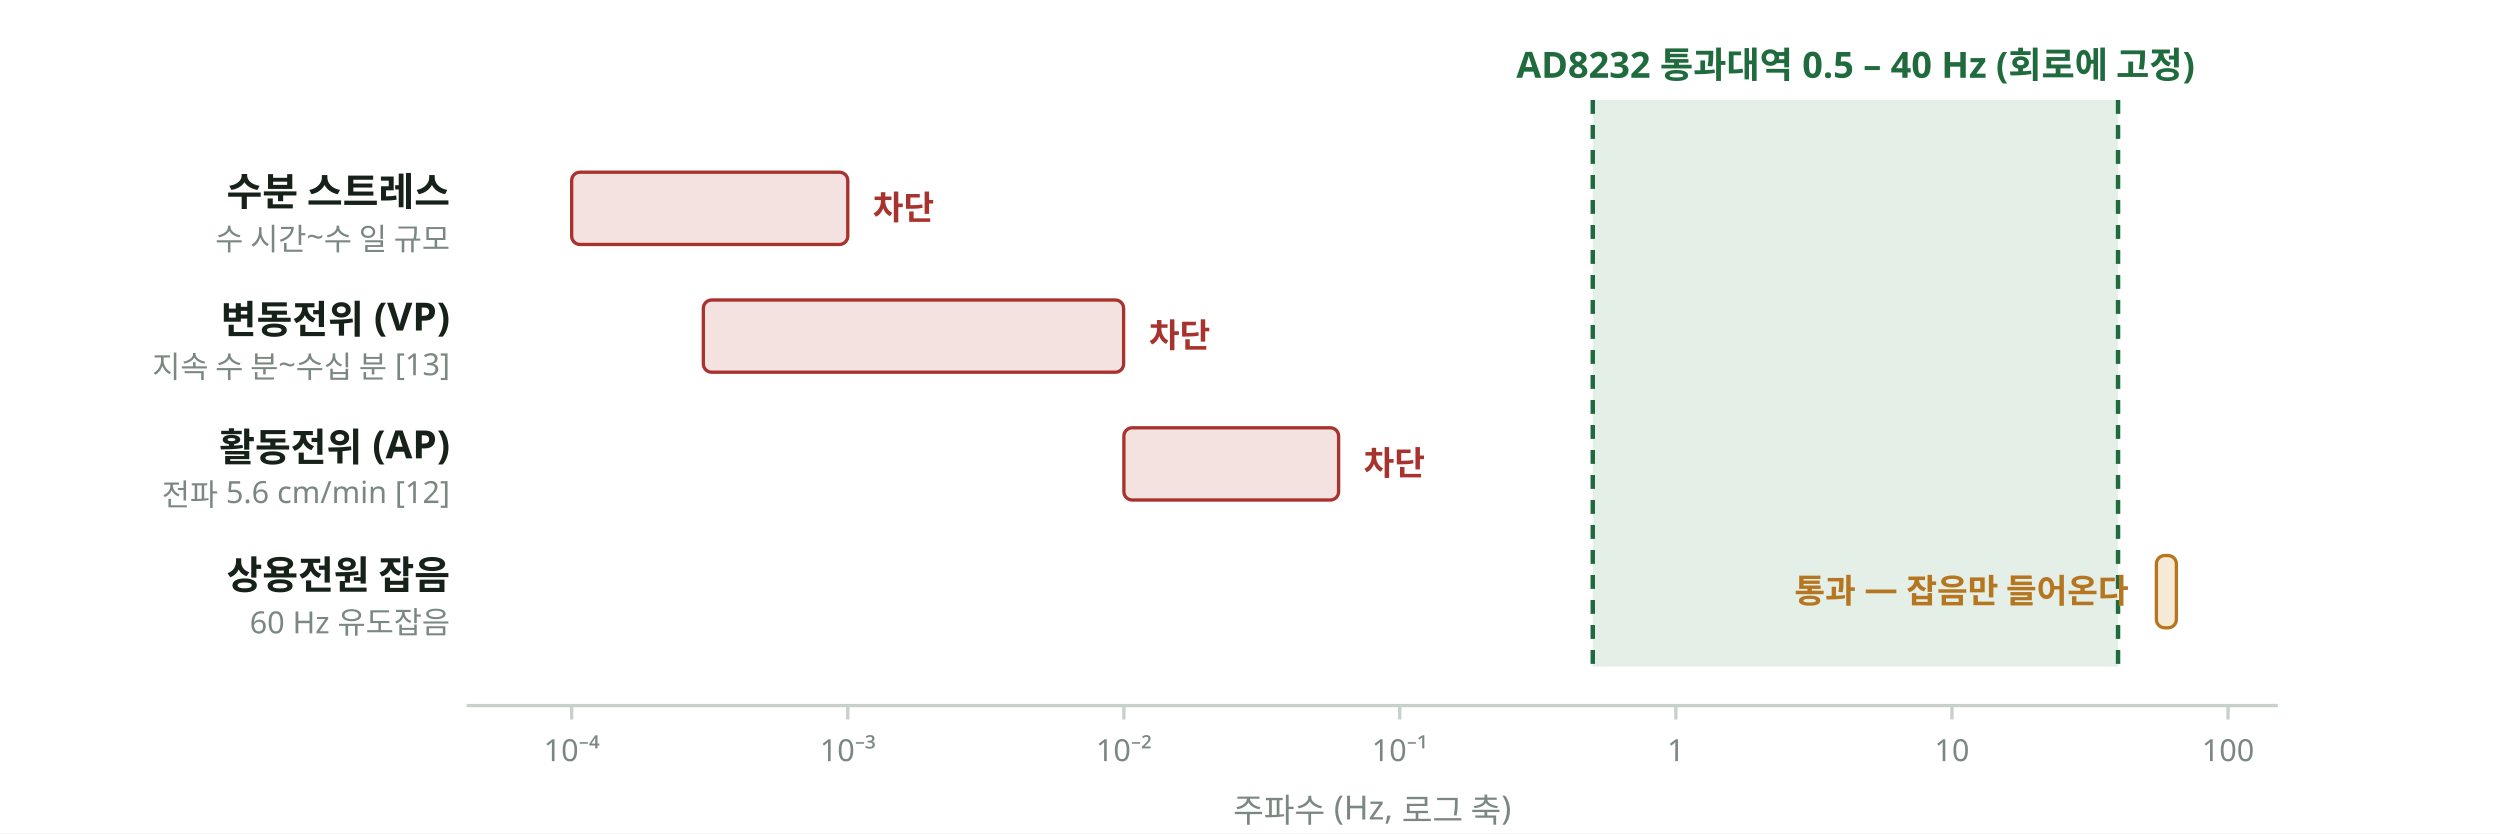
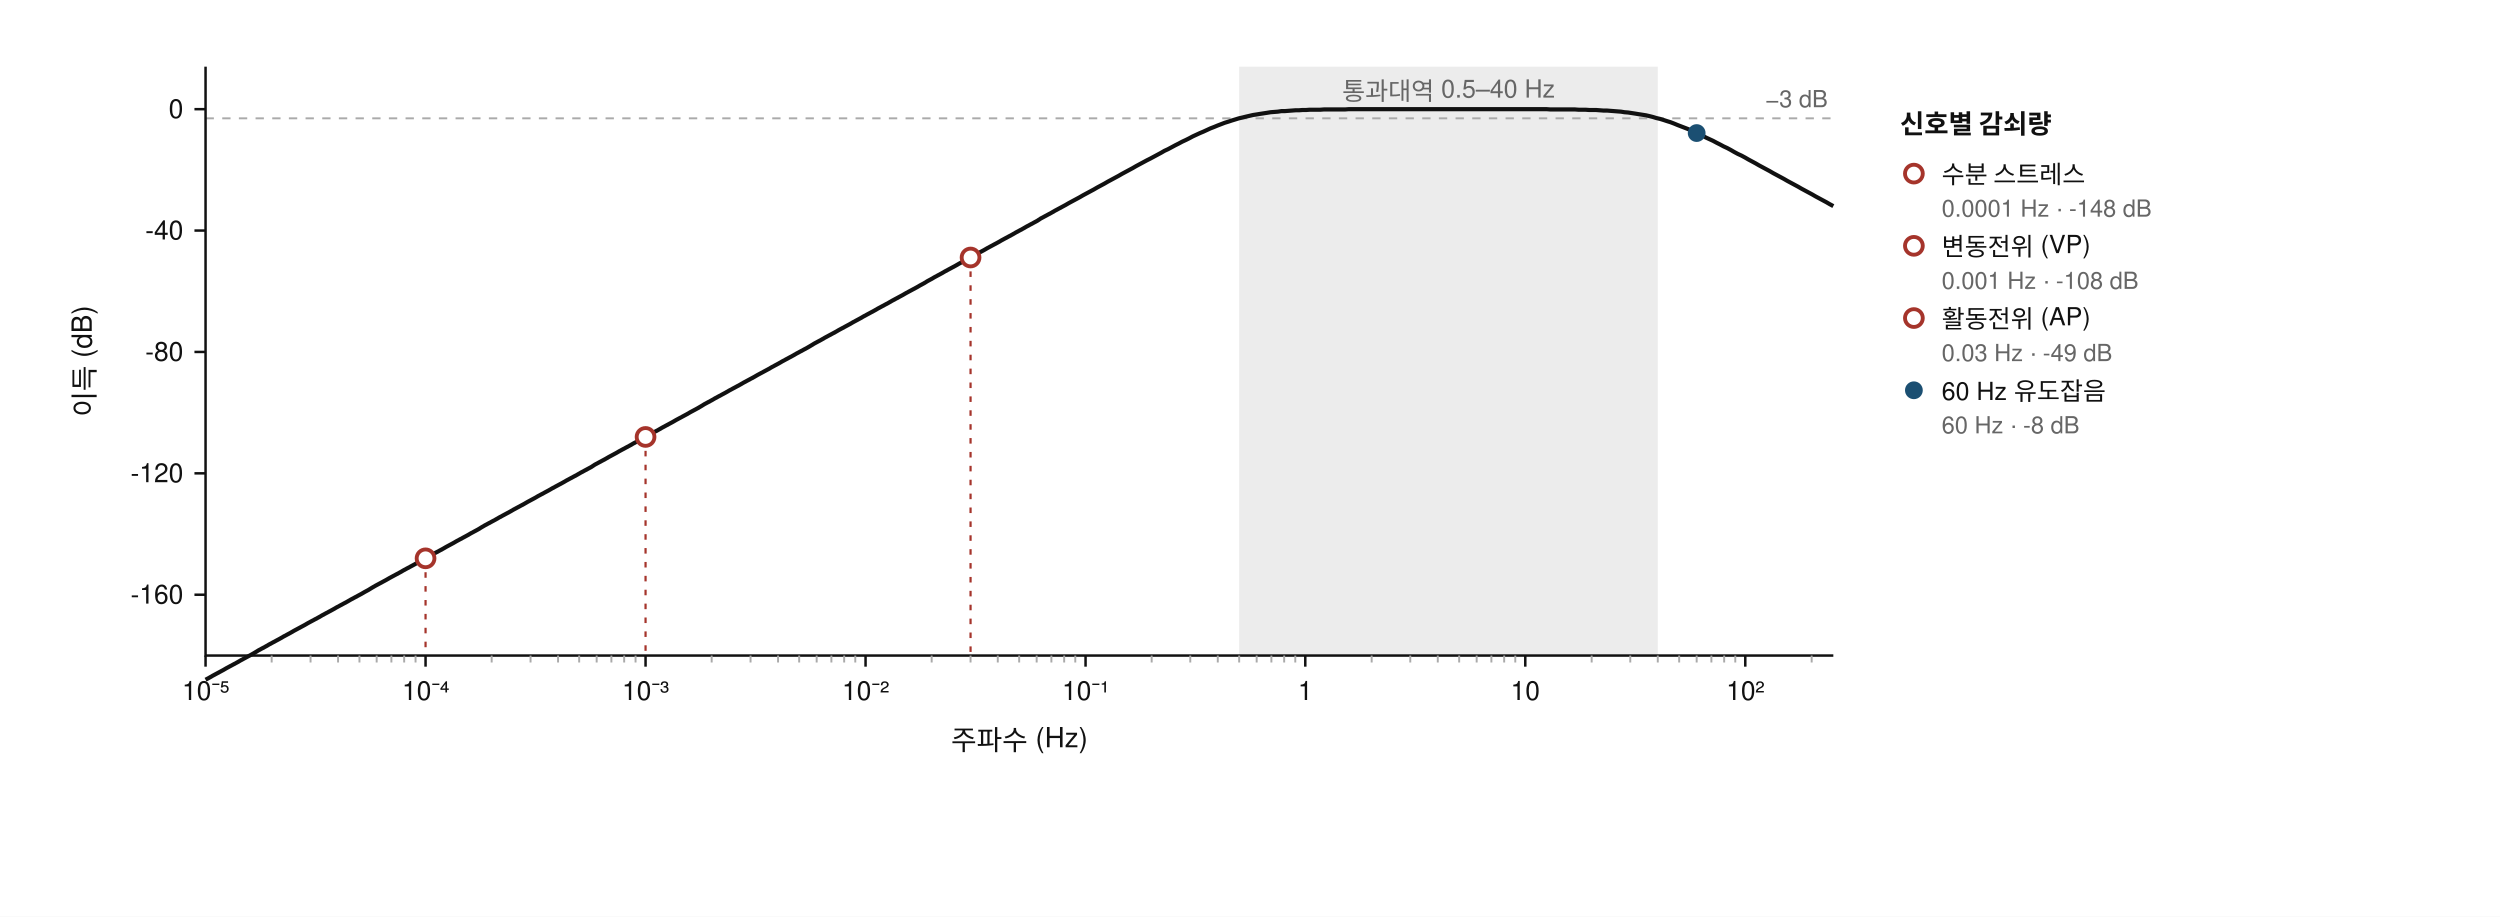
- <svg xmlns="http://www.w3.org/2000/svg" viewBox="0 0 900 300" role="img" aria-label="식물 전기신호 대역과 AD8232 통과대역의 불일치">
-   <rect x="0.0" y="0.0" width="900.0" height="300.0" fill="#ffffff" rx="0" />
-   <g font-family="Pretendard,'Malgun Gothic','Apple SD Gothic Neo',sans-serif">
-     <rect x="573.4" y="36.0" width="189.1" height="204.0" fill="#e4efe8" rx="0" />
-     <line x1="573.4" y1="36.0" x2="573.4" y2="240.0" stroke="#1f6b3d" stroke-width="1.6" stroke-dasharray="5 4" />
-     <line x1="762.5" y1="36.0" x2="762.5" y2="240.0" stroke="#1f6b3d" stroke-width="1.6" stroke-dasharray="5 4" />
-     <text x="668.0" y="28.0" font-size="13" fill="#1f6b3d" text-anchor="middle" font-weight="700">AD8232 통과대역 0.5 – 40 Hz (회로에 고정)</text>
-     <rect x="205.8" y="62.0" width="99.4" height="26.0" fill="#f3e2e0" rx="3" />
-     <rect x="205.8" y="62.0" width="99.4" height="26.0" fill="none" rx="3" stroke="#a8322d" stroke-width="1.2" />
-     <text x="162.0" y="74.0" font-size="14" fill="#16211a" text-anchor="end" font-weight="700">수분 스트레스</text>
-     <text x="162.0" y="90.0" font-size="11" fill="#7b8781" text-anchor="end" font-weight="400">수 시간~수 일 규모</text>
-     <text x="314.2" y="79.0" font-size="12" fill="#a8322d" text-anchor="start" font-weight="700">차단</text>
-     <rect x="253.2" y="108.0" width="151.3" height="26.0" fill="#f3e2e0" rx="3" />
-     <rect x="253.2" y="108.0" width="151.3" height="26.0" fill="none" rx="3" stroke="#a8322d" stroke-width="1.2" />
-     <text x="162.0" y="120.0" font-size="14" fill="#16211a" text-anchor="end" font-weight="700">변동전위 (VP)</text>
-     <text x="162.0" y="136.0" font-size="11" fill="#7b8781" text-anchor="end" font-weight="400">지속 수 분~수십 분 [13]</text>
-     <text x="413.6" y="125.0" font-size="12" fill="#a8322d" text-anchor="start" font-weight="700">차단</text>
-     <rect x="404.6" y="154.0" width="77.3" height="26.0" fill="#f3e2e0" rx="3" />
-     <rect x="404.6" y="154.0" width="77.3" height="26.0" fill="none" rx="3" stroke="#a8322d" stroke-width="1.2" />
-     <text x="162.0" y="166.0" font-size="14" fill="#16211a" text-anchor="end" font-weight="700">활동전위 (AP)</text>
-     <text x="162.0" y="182.0" font-size="11" fill="#7b8781" text-anchor="end" font-weight="400">전파 5.6 cm/min [12]</text>
-     <text x="490.9" y="171.0" font-size="12" fill="#a8322d" text-anchor="start" font-weight="700">차단</text>
-     <rect x="776.3" y="200.0" width="7.2" height="26.0" fill="#f6ead6" rx="3" />
-     <rect x="776.3" y="200.0" width="7.2" height="26.0" fill="none" rx="3" stroke="#b5761f" stroke-width="1.2" />
-     <text x="162.0" y="212.0" font-size="14" fill="#16211a" text-anchor="end" font-weight="700">상용전원 잡음</text>
-     <text x="162.0" y="228.0" font-size="11" fill="#7b8781" text-anchor="end" font-weight="400">60 Hz 유도잡음</text>
-     <text x="766.3" y="217.0" font-size="12" fill="#b5761f" text-anchor="end" font-weight="700">통과 — 잡음만 들어온다</text>
-     <line x1="168.0" y1="254.0" x2="820.0" y2="254.0" stroke="#c8d0ca" stroke-width="1.2" />
-     <line x1="205.8" y1="254.0" x2="205.8" y2="259.0" stroke="#c8d0ca" stroke-width="1.2" />
-     <text x="205.8" y="274.0" font-size="11" fill="#7b8781" text-anchor="middle" font-weight="400">10⁻⁴</text>
-     <line x1="305.2" y1="254.0" x2="305.2" y2="259.0" stroke="#c8d0ca" stroke-width="1.2" />
-     <text x="305.2" y="274.0" font-size="11" fill="#7b8781" text-anchor="middle" font-weight="400">10⁻³</text>
-     <line x1="404.6" y1="254.0" x2="404.6" y2="259.0" stroke="#c8d0ca" stroke-width="1.2" />
-     <text x="404.6" y="274.0" font-size="11" fill="#7b8781" text-anchor="middle" font-weight="400">10⁻²</text>
-     <line x1="503.9" y1="254.0" x2="503.9" y2="259.0" stroke="#c8d0ca" stroke-width="1.2" />
-     <text x="503.9" y="274.0" font-size="11" fill="#7b8781" text-anchor="middle" font-weight="400">10⁻¹</text>
-     <line x1="603.3" y1="254.0" x2="603.3" y2="259.0" stroke="#c8d0ca" stroke-width="1.2" />
-     <text x="603.3" y="274.0" font-size="11" fill="#7b8781" text-anchor="middle" font-weight="400">1</text>
-     <line x1="702.7" y1="254.0" x2="702.7" y2="259.0" stroke="#c8d0ca" stroke-width="1.2" />
-     <text x="702.7" y="274.0" font-size="11" fill="#7b8781" text-anchor="middle" font-weight="400">10</text>
-     <line x1="802.1" y1="254.0" x2="802.1" y2="259.0" stroke="#c8d0ca" stroke-width="1.2" />
-     <text x="802.1" y="274.0" font-size="11" fill="#7b8781" text-anchor="middle" font-weight="400">100</text>
-     <text x="494.0" y="296.0" font-size="12" fill="#7b8781" text-anchor="middle" font-weight="400">주파수 (Hz, 로그 축)</text>
+ <svg xmlns="http://www.w3.org/2000/svg" viewBox="0 0 900 330" role="img" aria-label="AD8232 아날로그 필터의 주파수 응답">
+   <rect x="0" y="0" width="900" height="330" fill="#ffffff" />
+   <g font-family="'Helvetica Neue',Helvetica,Arial,'Malgun Gothic',sans-serif" fill="#111111">
+     <rect x="446.1" y="24" width="150.7" height="212" fill="#ececec" />
+     <text x="521.5" y="36" font-size="9" fill="#666666" text-anchor="middle">통과대역 0.5–40 Hz</text>
+     <line x1="74" y1="42.6" x2="660" y2="42.6" stroke="#aaaaaa" stroke-width="0.7" stroke-dasharray="3 3" />
+     <text x="658" y="38.6" font-size="8.5" fill="#666666" text-anchor="end">−3 dB</text>
+     <polyline points="74.0,244.7 75.3,244.0 76.5,243.3 77.8,242.6 79.1,241.9 80.4,241.2 81.6,240.5 82.9,239.8 84.2,239.1 85.5,238.4 86.7,237.7 88.0,237.0 89.3,236.3 90.6,235.6 91.8,234.9 93.1,234.1 94.4,233.4 95.7,232.7 96.9,232.0 98.2,231.3 99.5,230.6 100.8,229.9 102.0,229.2 103.3,228.5 104.6,227.8 105.8,227.1 107.1,226.4 108.4,225.7 109.7,225.0 110.9,224.3 112.2,223.6 113.5,222.9 114.8,222.2 116.0,221.5 117.3,220.8 118.6,220.1 119.9,219.4 121.1,218.7 122.4,218.0 123.7,217.3 125.0,216.6 126.2,215.9 127.5,215.2 128.8,214.5 130.1,213.8 131.3,213.1 132.6,212.4 133.9,211.6 135.1,210.9 136.4,210.2 137.7,209.5 139.0,208.8 140.2,208.1 141.5,207.4 142.8,206.7 144.1,206.0 145.3,205.3 146.6,204.6 147.9,203.9 149.2,203.2 150.4,202.5 151.7,201.8 153.0,201.1 154.3,200.4 155.5,199.7 156.8,199.0 158.1,198.3 159.4,197.6 160.6,196.9 161.9,196.2 163.2,195.5 164.4,194.8 165.7,194.1 167.0,193.4 168.3,192.7 169.5,192.0 170.8,191.3 172.1,190.6 173.4,189.8 174.6,189.1 175.9,188.4 177.2,187.7 178.5,187.0 179.7,186.3 181.0,185.6 182.3,184.9 183.6,184.2 184.8,183.5 186.1,182.8 187.4,182.1 188.7,181.4 189.9,180.7 191.2,180.0 192.5,179.3 193.7,178.6 195.0,177.9 196.3,177.2 197.6,176.5 198.8,175.8 200.1,175.1 201.4,174.4 202.7,173.7 203.9,173.0 205.2,172.3 206.5,171.6 207.8,170.9 209.0,170.2 210.3,169.5 211.6,168.8 212.9,168.1 214.1,167.3 215.4,166.6 216.7,165.9 218.0,165.2 219.2,164.5 220.5,163.8 221.8,163.1 223.0,162.4 224.3,161.7 225.6,161.0 226.9,160.3 228.1,159.6 229.4,158.9 230.7,158.2 232.0,157.5 233.2,156.8 234.5,156.1 235.8,155.4 237.1,154.7 238.3,154.0 239.6,153.3 240.9,152.6 242.2,151.9 243.4,151.2 244.7,150.5 246.0,149.8 247.3,149.1 248.5,148.4 249.8,147.7 251.1,147.0 252.3,146.3 253.6,145.5 254.9,144.8 256.2,144.1 257.4,143.4 258.7,142.7 260.0,142.0 261.3,141.3 262.5,140.6 263.8,139.9 265.1,139.2 266.4,138.5 267.6,137.8 268.9,137.1 270.2,136.4 271.5,135.7 272.7,135.0 274.0,134.3 275.3,133.6 276.6,132.9 277.8,132.2 279.1,131.5 280.4,130.8 281.6,130.1 282.9,129.4 284.2,128.7 285.5,128.0 286.7,127.3 288.0,126.6 289.3,125.9 290.6,125.2 291.8,124.5 293.1,123.7 294.4,123.0 295.7,122.3 296.9,121.6 298.2,120.9 299.5,120.2 300.8,119.5 302.0,118.8 303.3,118.1 304.6,117.4 305.9,116.7 307.1,116.0 308.4,115.3 309.7,114.6 310.9,113.9 312.2,113.2 313.5,112.5 314.8,111.8 316.0,111.1 317.3,110.4 318.6,109.7 319.9,109.0 321.1,108.3 322.4,107.6 323.7,106.9 325.0,106.2 326.2,105.5 327.5,104.8 328.8,104.1 330.1,103.4 331.3,102.7 332.6,102.0 333.9,101.2 335.2,100.5 336.4,99.8 337.7,99.1 339.0,98.4 340.2,97.7 341.5,97.0 342.8,96.3 344.1,95.6 345.3,94.9 346.6,94.2 347.9,93.5 349.2,92.8 350.4,92.1 351.7,91.4 353.0,90.7 354.3,90.0 355.5,89.3 356.8,88.6 358.1,87.9 359.4,87.2 360.6,86.5 361.9,85.8 363.2,85.1 364.5,84.4 365.7,83.7 367.0,83.0 368.3,82.3 369.5,81.6 370.8,80.9 372.1,80.2 373.4,79.5 374.6,78.7 375.9,78.0 377.2,77.3 378.5,76.6 379.7,75.9 381.0,75.2 382.3,74.5 383.6,73.8 384.8,73.1 386.1,72.4 387.4,71.7 388.7,71.0 389.9,70.3 391.2,69.6 392.5,68.9 393.8,68.2 395.0,67.5 396.3,66.8 397.6,66.1 398.8,65.4 400.1,64.7 401.4,64.0 402.7,63.3 403.9,62.6 405.2,61.9 406.5,61.2 407.8,60.5 409.0,59.8 410.3,59.1 411.6,58.4 412.9,57.7 414.1,57.1 415.4,56.4 416.7,55.7 418.0,55.0 419.2,54.3 420.5,53.7 421.8,53.0 423.1,52.3 424.3,51.7 425.6,51.0 426.9,50.4 428.1,49.8 429.4,49.1 430.7,48.5 432.0,47.9 433.2,47.4 434.5,46.8 435.8,46.2 437.1,45.7 438.3,45.2 439.6,44.7 440.9,44.2 442.2,43.8 443.4,43.4 444.7,43.0 446.0,42.6 447.3,42.3 448.5,42.0 449.8,41.7 451.1,41.4 452.4,41.2 453.6,41.0 454.9,40.8 456.2,40.6 457.4,40.4 458.7,40.3 460.0,40.2 461.3,40.0 462.5,40.0 463.8,39.9 465.1,39.8 466.4,39.7 467.6,39.7 468.9,39.6 470.2,39.6 471.5,39.5 472.7,39.5 474.0,39.5 475.3,39.5 476.6,39.4 477.8,39.4 479.1,39.4 480.4,39.4 481.7,39.4 482.9,39.4 484.2,39.4 485.5,39.3 486.7,39.3 488.0,39.3 489.3,39.3 490.6,39.3 491.8,39.3 493.1,39.3 494.4,39.3 495.7,39.3 496.9,39.3 498.2,39.3 499.5,39.3 500.8,39.3 502.0,39.3 503.3,39.3 504.6,39.3 505.9,39.3 507.1,39.3 508.4,39.3 509.7,39.3 511.0,39.3 512.2,39.3 513.5,39.3 514.8,39.3 516.0,39.3 517.3,39.3 518.6,39.3 519.9,39.3 521.1,39.3 522.4,39.3 523.7,39.3 525.0,39.3 526.2,39.3 527.5,39.3 528.8,39.3 530.1,39.3 531.3,39.3 532.6,39.3 533.9,39.3 535.2,39.3 536.4,39.3 537.7,39.3 539.0,39.3 540.3,39.3 541.5,39.3 542.8,39.3 544.1,39.3 545.3,39.3 546.6,39.3 547.9,39.3 549.2,39.3 550.4,39.3 551.7,39.3 553.0,39.3 554.3,39.3 555.5,39.3 556.8,39.3 558.1,39.4 559.4,39.4 560.6,39.4 561.9,39.4 563.2,39.4 564.5,39.4 565.7,39.4 567.0,39.4 568.3,39.5 569.6,39.5 570.8,39.5 572.1,39.6 573.4,39.6 574.6,39.6 575.9,39.7 577.2,39.8 578.5,39.8 579.7,39.9 581.0,40.0 582.3,40.1 583.6,40.2 584.8,40.4 586.1,40.5 587.4,40.7 588.7,40.9 589.9,41.1 591.2,41.3 592.5,41.5 593.8,41.8 595.0,42.1 596.3,42.5 597.6,42.8 598.9,43.2 600.1,43.6 601.4,44.0 602.7,44.5 603.9,45.0 605.2,45.5 606.5,46.0 607.8,46.5 609.0,47.1 610.3,47.7 611.6,48.2 612.9,48.8 614.1,49.5 615.4,50.1 616.7,50.7 618.0,51.4 619.2,52.0 620.5,52.7 621.8,53.3 623.1,54.0 624.3,54.7 625.6,55.4 626.9,56.0 628.2,56.7 629.4,57.4 630.7,58.1 632.0,58.8 633.2,59.5 634.5,60.2 635.8,60.9 637.1,61.6 638.3,62.3 639.6,63.0 640.9,63.7 642.2,64.4 643.4,65.1 644.7,65.8 646.0,66.5 647.3,67.2 648.5,67.9 649.8,68.6 651.1,69.3 652.4,70.0 653.6,70.7 654.9,71.4 656.2,72.1 657.5,72.8 658.7,73.5 660.0,74.2" fill="none" stroke="#111111" stroke-width="1.5" />
+     <line x1="153.2" y1="201.0" x2="153.2" y2="236" stroke="#a5342b" stroke-width="0.8" stroke-dasharray="2 3" />
+     <circle cx="153.2" cy="201.0" r="3.2" fill="#fff" stroke="#a5342b" stroke-width="1.4" />
+     <line x1="232.4" y1="157.3" x2="232.4" y2="236" stroke="#a5342b" stroke-width="0.8" stroke-dasharray="2 3" />
+     <circle cx="232.4" cy="157.3" r="3.2" fill="#fff" stroke="#a5342b" stroke-width="1.4" />
+     <line x1="349.4" y1="92.7" x2="349.4" y2="236" stroke="#a5342b" stroke-width="0.8" stroke-dasharray="2 3" />
+     <circle cx="349.4" cy="92.7" r="3.2" fill="#fff" stroke="#a5342b" stroke-width="1.4" />
+     <circle cx="610.8" cy="47.9" r="3.2" fill="#1b4f72" />
+     <path d="M74,24 L74,236 L660,236" fill="none" stroke="#111111" stroke-width="0.9" />
+     <line x1="74.0" y1="236" x2="74.0" y2="240" stroke="#111111" stroke-width="0.9" />
+     <text x="74.0" y="252" font-size="9.5" fill="#111111" text-anchor="middle">10⁻⁵</text>
+     <line x1="153.2" y1="236" x2="153.2" y2="240" stroke="#111111" stroke-width="0.9" />
+     <text x="153.2" y="252" font-size="9.5" fill="#111111" text-anchor="middle">10⁻⁴</text>
+     <line x1="232.4" y1="236" x2="232.4" y2="240" stroke="#111111" stroke-width="0.9" />
+     <text x="232.4" y="252" font-size="9.5" fill="#111111" text-anchor="middle">10⁻³</text>
+     <line x1="311.6" y1="236" x2="311.6" y2="240" stroke="#111111" stroke-width="0.9" />
+     <text x="311.6" y="252" font-size="9.5" fill="#111111" text-anchor="middle">10⁻²</text>
+     <line x1="390.8" y1="236" x2="390.8" y2="240" stroke="#111111" stroke-width="0.9" />
+     <text x="390.8" y="252" font-size="9.5" fill="#111111" text-anchor="middle">10⁻¹</text>
+     <line x1="469.9" y1="236" x2="469.9" y2="240" stroke="#111111" stroke-width="0.9" />
+     <text x="469.9" y="252" font-size="9.5" fill="#111111" text-anchor="middle">1</text>
+     <line x1="549.1" y1="236" x2="549.1" y2="240" stroke="#111111" stroke-width="0.9" />
+     <text x="549.1" y="252" font-size="9.5" fill="#111111" text-anchor="middle">10</text>
+     <line x1="628.3" y1="236" x2="628.3" y2="240" stroke="#111111" stroke-width="0.9" />
+     <text x="628.3" y="252" font-size="9.5" fill="#111111" text-anchor="middle">10²</text>
+     <line x1="97.8" y1="236" x2="97.8" y2="238.5" stroke="#aaaaaa" stroke-width="0.7" />
+     <line x1="111.8" y1="236" x2="111.8" y2="238.5" stroke="#aaaaaa" stroke-width="0.7" />
+     <line x1="121.7" y1="236" x2="121.7" y2="238.5" stroke="#aaaaaa" stroke-width="0.7" />
+     <line x1="129.4" y1="236" x2="129.4" y2="238.5" stroke="#aaaaaa" stroke-width="0.7" />
+     <line x1="135.6" y1="236" x2="135.6" y2="238.5" stroke="#aaaaaa" stroke-width="0.7" />
+     <line x1="140.9" y1="236" x2="140.9" y2="238.5" stroke="#aaaaaa" stroke-width="0.7" />
+     <line x1="145.5" y1="236" x2="145.5" y2="238.5" stroke="#aaaaaa" stroke-width="0.7" />
+     <line x1="149.6" y1="236" x2="149.6" y2="238.5" stroke="#aaaaaa" stroke-width="0.7" />
+     <line x1="177.0" y1="236" x2="177.0" y2="238.5" stroke="#aaaaaa" stroke-width="0.7" />
+     <line x1="191.0" y1="236" x2="191.0" y2="238.5" stroke="#aaaaaa" stroke-width="0.7" />
+     <line x1="200.9" y1="236" x2="200.9" y2="238.5" stroke="#aaaaaa" stroke-width="0.7" />
+     <line x1="208.5" y1="236" x2="208.5" y2="238.5" stroke="#aaaaaa" stroke-width="0.7" />
+     <line x1="214.8" y1="236" x2="214.8" y2="238.5" stroke="#aaaaaa" stroke-width="0.7" />
+     <line x1="220.1" y1="236" x2="220.1" y2="238.5" stroke="#aaaaaa" stroke-width="0.7" />
+     <line x1="224.7" y1="236" x2="224.7" y2="238.5" stroke="#aaaaaa" stroke-width="0.7" />
+     <line x1="228.8" y1="236" x2="228.8" y2="238.5" stroke="#aaaaaa" stroke-width="0.7" />
+     <line x1="256.2" y1="236" x2="256.2" y2="238.5" stroke="#aaaaaa" stroke-width="0.7" />
+     <line x1="270.2" y1="236" x2="270.2" y2="238.5" stroke="#aaaaaa" stroke-width="0.7" />
+     <line x1="280.1" y1="236" x2="280.1" y2="238.5" stroke="#aaaaaa" stroke-width="0.7" />
+     <line x1="287.7" y1="236" x2="287.7" y2="238.5" stroke="#aaaaaa" stroke-width="0.7" />
+     <line x1="294.0" y1="236" x2="294.0" y2="238.5" stroke="#aaaaaa" stroke-width="0.7" />
+     <line x1="299.3" y1="236" x2="299.3" y2="238.5" stroke="#aaaaaa" stroke-width="0.7" />
+     <line x1="303.9" y1="236" x2="303.9" y2="238.5" stroke="#aaaaaa" stroke-width="0.7" />
+     <line x1="307.9" y1="236" x2="307.9" y2="238.5" stroke="#aaaaaa" stroke-width="0.7" />
+     <line x1="335.4" y1="236" x2="335.4" y2="238.5" stroke="#aaaaaa" stroke-width="0.7" />
+     <line x1="349.4" y1="236" x2="349.4" y2="238.5" stroke="#aaaaaa" stroke-width="0.7" />
+     <line x1="359.2" y1="236" x2="359.2" y2="238.5" stroke="#aaaaaa" stroke-width="0.7" />
+     <line x1="366.9" y1="236" x2="366.9" y2="238.5" stroke="#aaaaaa" stroke-width="0.7" />
+     <line x1="373.2" y1="236" x2="373.2" y2="238.5" stroke="#aaaaaa" stroke-width="0.7" />
+     <line x1="378.5" y1="236" x2="378.5" y2="238.5" stroke="#aaaaaa" stroke-width="0.7" />
+     <line x1="383.1" y1="236" x2="383.1" y2="238.5" stroke="#aaaaaa" stroke-width="0.7" />
+     <line x1="387.1" y1="236" x2="387.1" y2="238.5" stroke="#aaaaaa" stroke-width="0.7" />
+     <line x1="414.6" y1="236" x2="414.6" y2="238.5" stroke="#aaaaaa" stroke-width="0.7" />
+     <line x1="428.5" y1="236" x2="428.5" y2="238.5" stroke="#aaaaaa" stroke-width="0.7" />
+     <line x1="438.4" y1="236" x2="438.4" y2="238.5" stroke="#aaaaaa" stroke-width="0.7" />
+     <line x1="446.1" y1="236" x2="446.1" y2="238.5" stroke="#aaaaaa" stroke-width="0.7" />
+     <line x1="452.4" y1="236" x2="452.4" y2="238.5" stroke="#aaaaaa" stroke-width="0.7" />
+     <line x1="457.7" y1="236" x2="457.7" y2="238.5" stroke="#aaaaaa" stroke-width="0.7" />
+     <line x1="462.3" y1="236" x2="462.3" y2="238.5" stroke="#aaaaaa" stroke-width="0.7" />
+     <line x1="466.3" y1="236" x2="466.3" y2="238.5" stroke="#aaaaaa" stroke-width="0.7" />
+     <line x1="493.8" y1="236" x2="493.8" y2="238.5" stroke="#aaaaaa" stroke-width="0.7" />
+     <line x1="507.7" y1="236" x2="507.7" y2="238.5" stroke="#aaaaaa" stroke-width="0.7" />
+     <line x1="517.6" y1="236" x2="517.6" y2="238.5" stroke="#aaaaaa" stroke-width="0.7" />
+     <line x1="525.3" y1="236" x2="525.3" y2="238.5" stroke="#aaaaaa" stroke-width="0.7" />
+     <line x1="531.6" y1="236" x2="531.6" y2="238.5" stroke="#aaaaaa" stroke-width="0.7" />
+     <line x1="536.9" y1="236" x2="536.9" y2="238.5" stroke="#aaaaaa" stroke-width="0.7" />
+     <line x1="541.5" y1="236" x2="541.5" y2="238.5" stroke="#aaaaaa" stroke-width="0.7" />
+     <line x1="545.5" y1="236" x2="545.5" y2="238.5" stroke="#aaaaaa" stroke-width="0.7" />
+     <line x1="573.0" y1="236" x2="573.0" y2="238.5" stroke="#aaaaaa" stroke-width="0.7" />
+     <line x1="586.9" y1="236" x2="586.9" y2="238.5" stroke="#aaaaaa" stroke-width="0.7" />
+     <line x1="596.8" y1="236" x2="596.8" y2="238.5" stroke="#aaaaaa" stroke-width="0.7" />
+     <line x1="604.5" y1="236" x2="604.5" y2="238.5" stroke="#aaaaaa" stroke-width="0.7" />
+     <line x1="610.8" y1="236" x2="610.8" y2="238.5" stroke="#aaaaaa" stroke-width="0.7" />
+     <line x1="616.1" y1="236" x2="616.1" y2="238.5" stroke="#aaaaaa" stroke-width="0.7" />
+     <line x1="620.7" y1="236" x2="620.7" y2="238.5" stroke="#aaaaaa" stroke-width="0.7" />
+     <line x1="624.7" y1="236" x2="624.7" y2="238.5" stroke="#aaaaaa" stroke-width="0.7" />
+     <line x1="652.2" y1="236" x2="652.2" y2="238.5" stroke="#aaaaaa" stroke-width="0.7" />
+     <line x1="70" y1="39.3" x2="74" y2="39.3" stroke="#111111" stroke-width="0.9" />
+     <text x="66" y="42.5" font-size="9.5" fill="#111111" text-anchor="end">0</text>
+     <line x1="70" y1="83.0" x2="74" y2="83.0" stroke="#111111" stroke-width="0.9" />
+     <text x="66" y="86.2" font-size="9.5" fill="#111111" text-anchor="end">-40</text>
+     <line x1="70" y1="126.7" x2="74" y2="126.7" stroke="#111111" stroke-width="0.9" />
+     <text x="66" y="129.9" font-size="9.5" fill="#111111" text-anchor="end">-80</text>
+     <line x1="70" y1="170.4" x2="74" y2="170.4" stroke="#111111" stroke-width="0.9" />
+     <text x="66" y="173.6" font-size="9.5" fill="#111111" text-anchor="end">-120</text>
+     <line x1="70" y1="214.1" x2="74" y2="214.1" stroke="#111111" stroke-width="0.9" />
+     <text x="66" y="217.3" font-size="9.5" fill="#111111" text-anchor="end">-160</text>
+     <text x="367.0" y="270" font-size="10" fill="#111111" text-anchor="middle">주파수 (Hz)</text>
+     <text x="34" y="130.0" font-size="10" fill="#111111" text-anchor="middle" transform="rotate(-90 34 130.0)">이득 (dB)</text>
+     <text x="684" y="48" font-size="9.5" font-weight="700">신호별 감쇠량</text>
+     <circle cx="689" cy="62.5" r="3.2" fill="#fff" stroke="#a5342b" stroke-width="1.4" />
+     <text x="699" y="66" font-size="9">수분 스트레스</text>
+     <text x="699" y="78" font-size="8.5" fill="#666666">0.0001 Hz  ·  -148 dB</text>
+     <circle cx="689" cy="88.5" r="3.2" fill="#fff" stroke="#a5342b" stroke-width="1.4" />
+     <text x="699" y="92" font-size="9">변동전위 (VP)</text>
+     <text x="699" y="104" font-size="8.5" fill="#666666">0.001 Hz  ·  -108 dB</text>
+     <circle cx="689" cy="114.5" r="3.2" fill="#fff" stroke="#a5342b" stroke-width="1.4" />
+     <text x="699" y="118" font-size="9">활동전위 (AP)</text>
+     <text x="699" y="130" font-size="8.5" fill="#666666">0.03 Hz  ·  -49 dB</text>
+     <circle cx="689" cy="140.5" r="3.2" fill="#1b4f72" />
+     <text x="699" y="144" font-size="9">60 Hz 유도잡음</text>
+     <text x="699" y="156" font-size="8.5" fill="#666666">60 Hz  ·  -8 dB</text>
  </g>
</svg>
